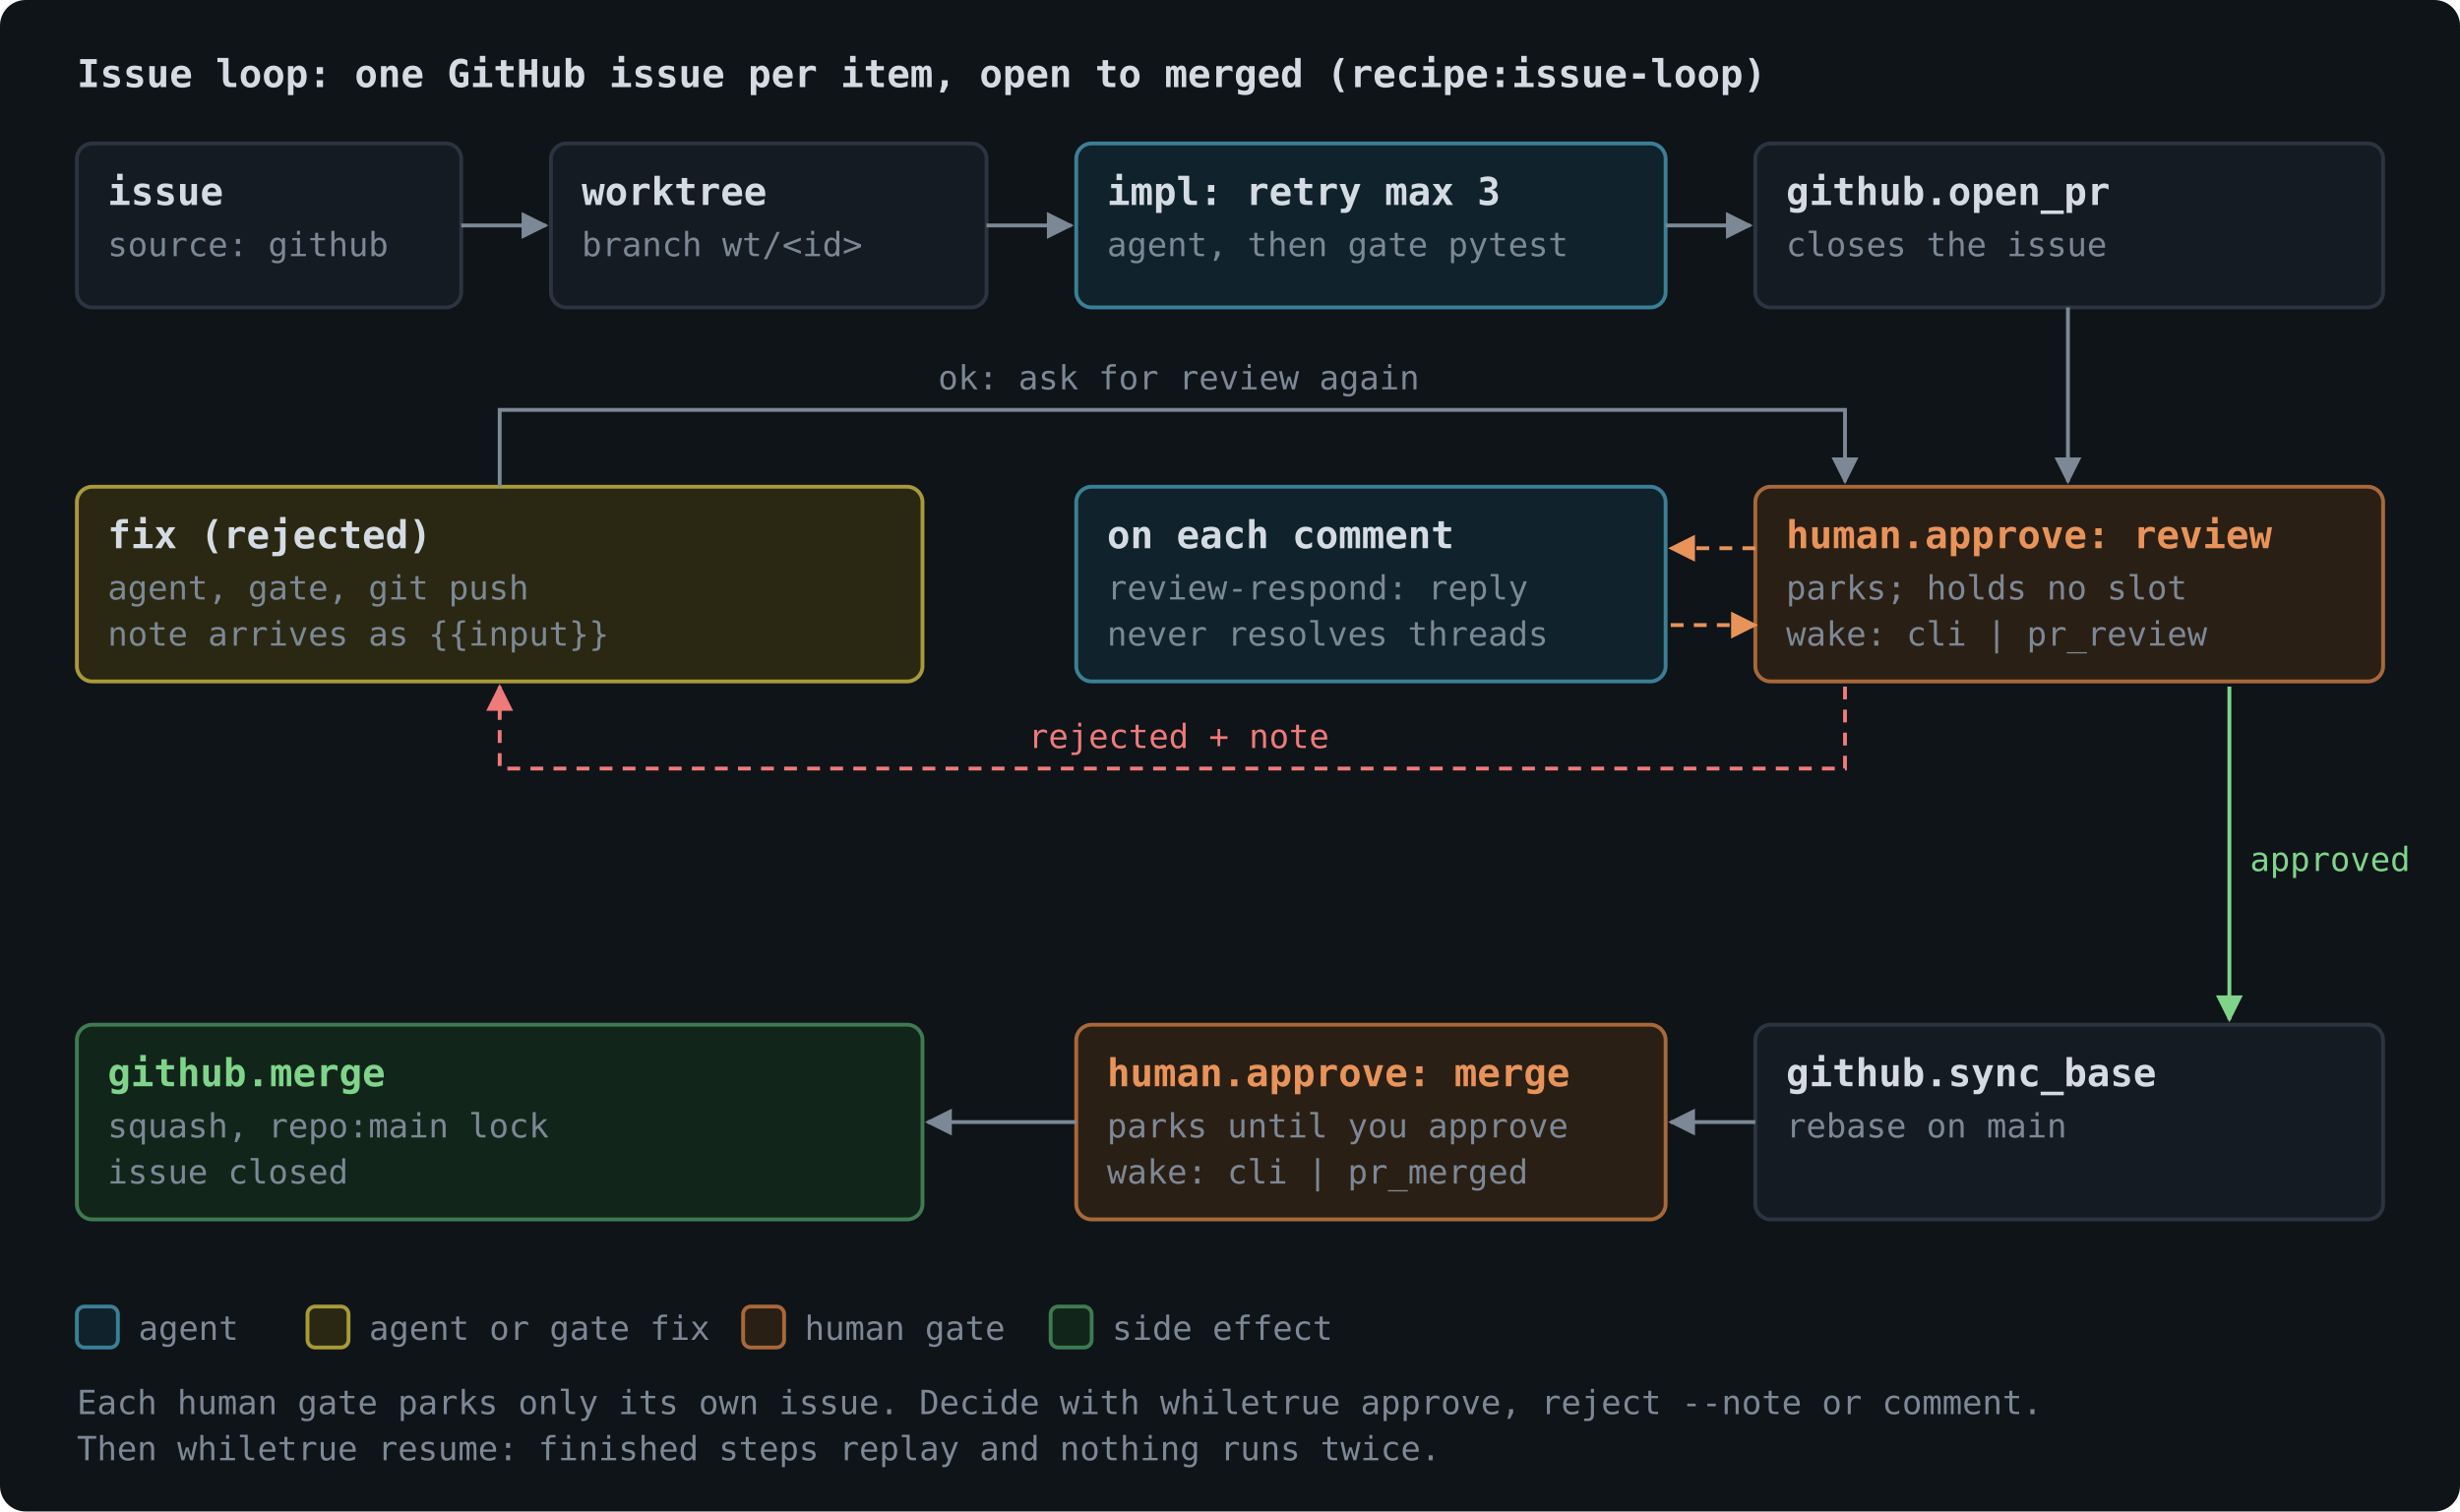
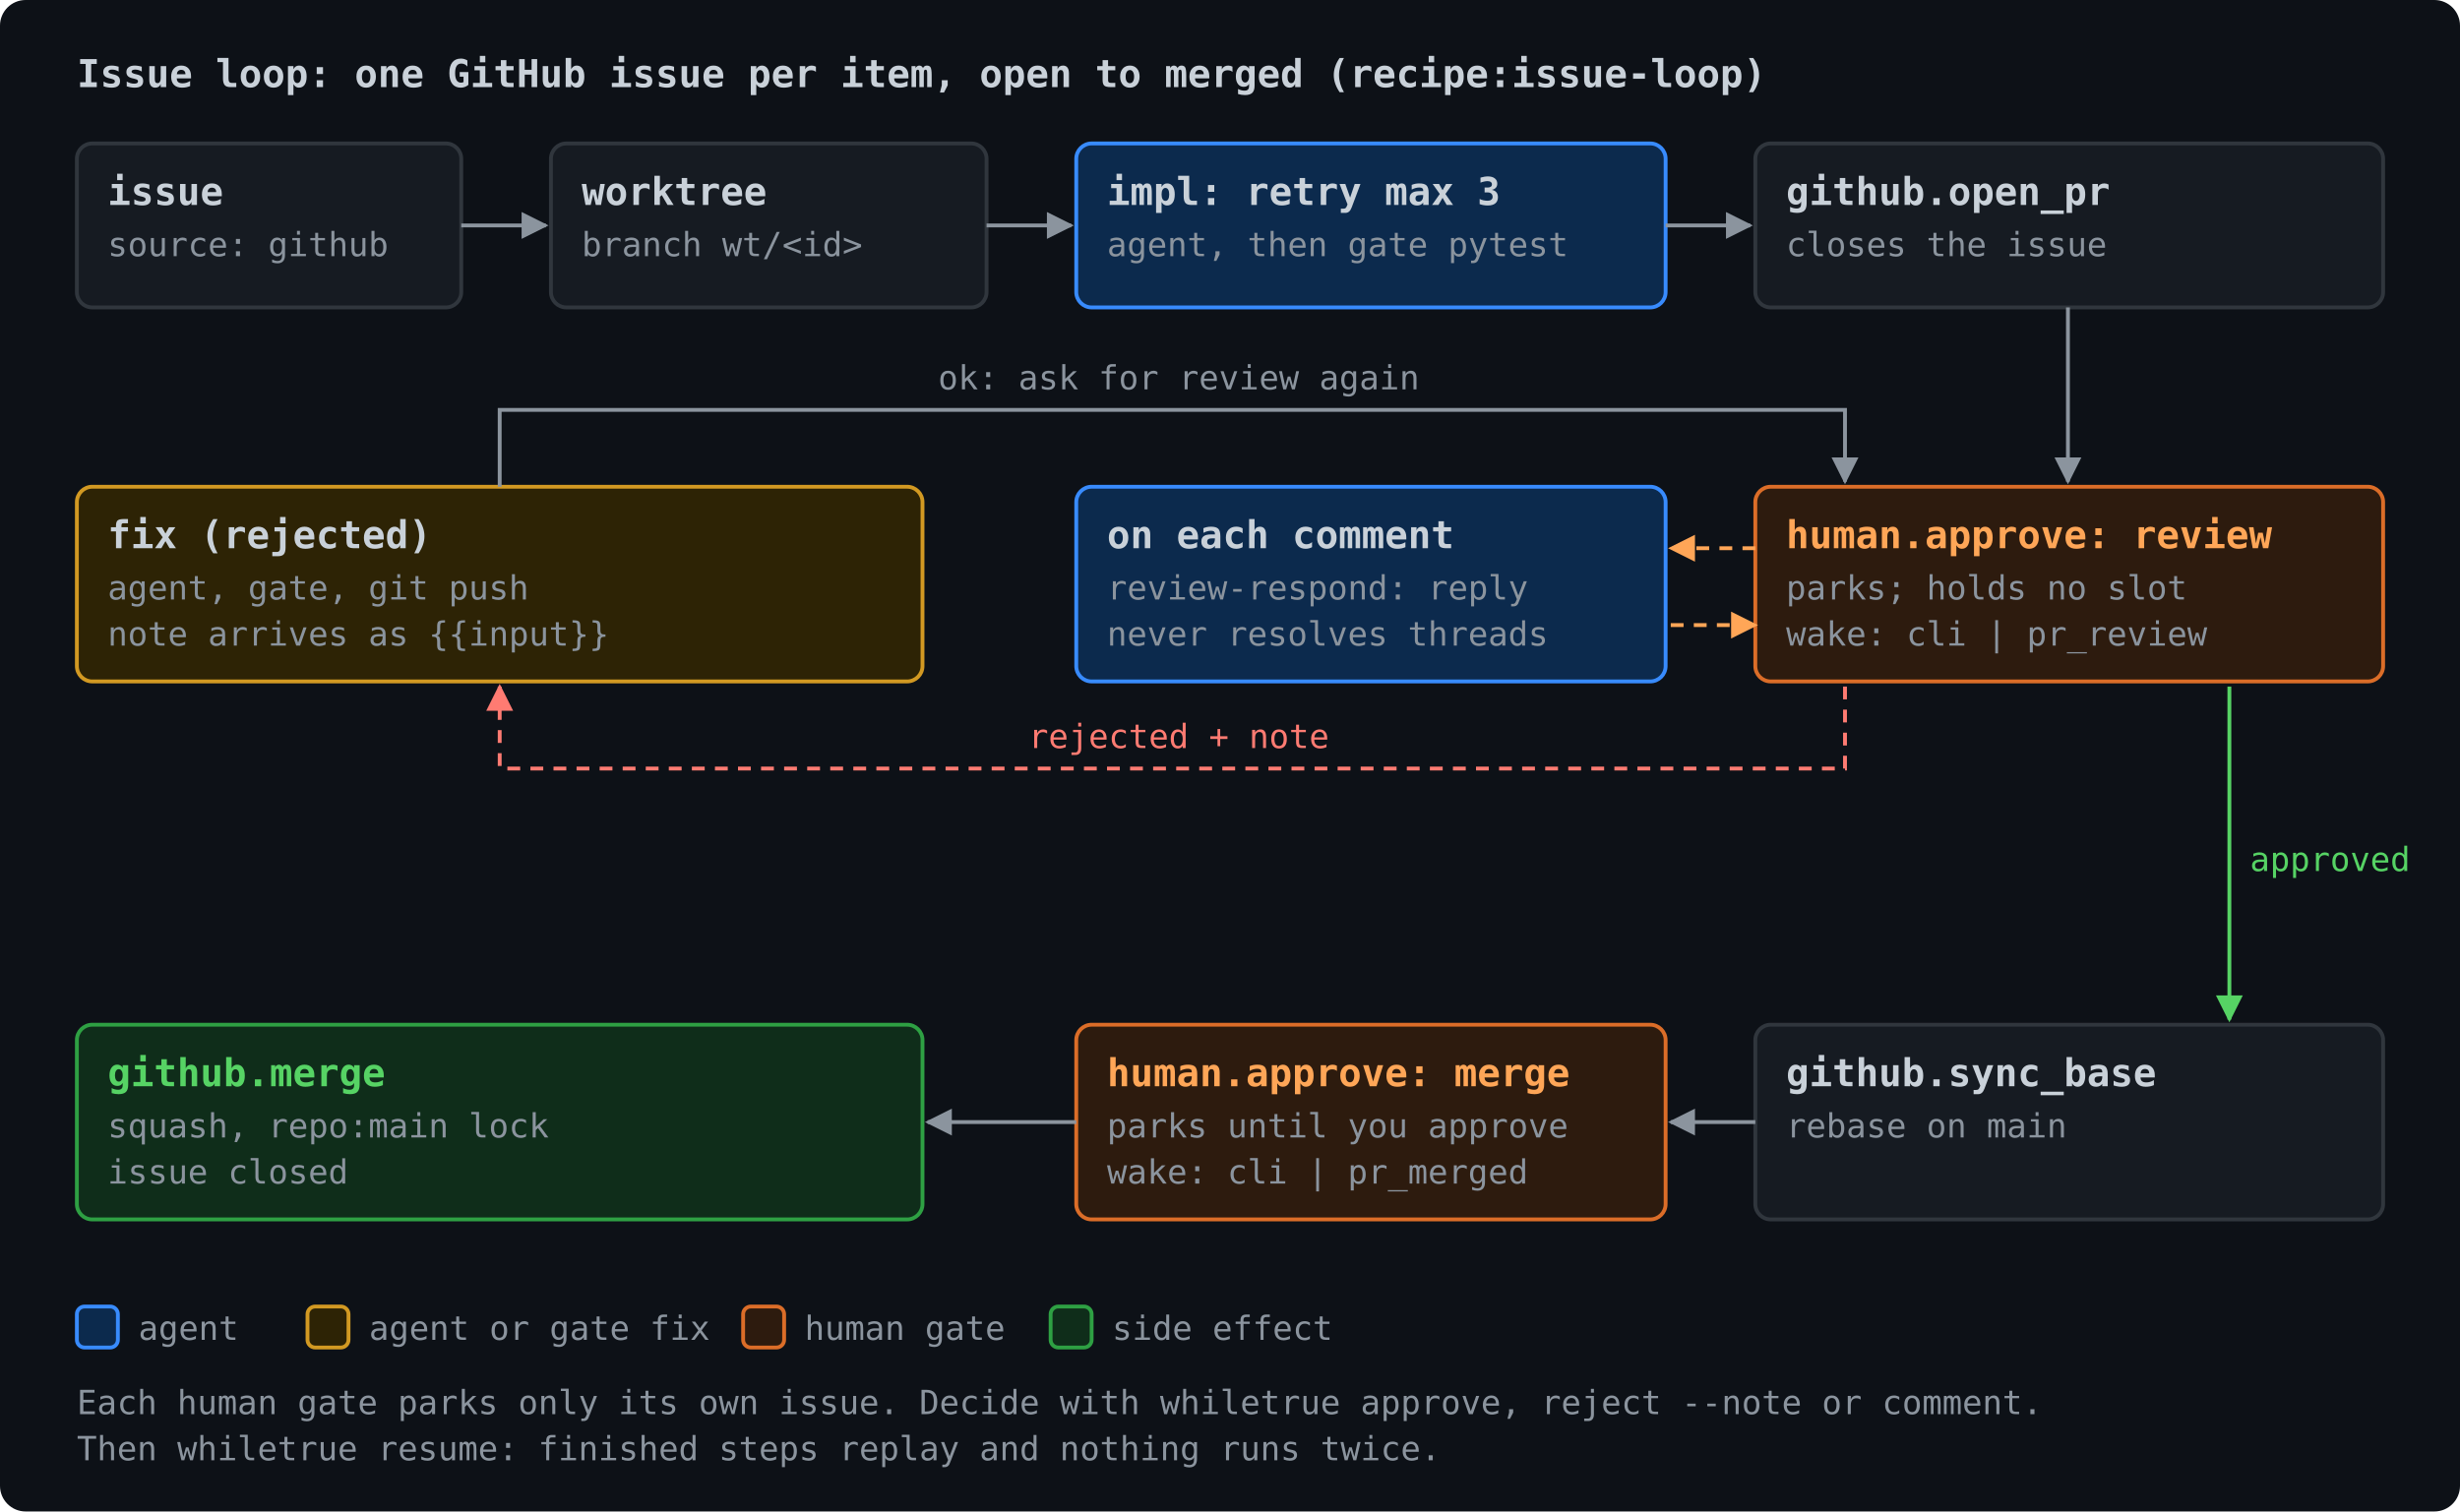
<svg xmlns="http://www.w3.org/2000/svg" viewBox="0 0 960 590" width="960" height="590" role="img" aria-label="Issue loop flow with human gates: implement with a retrying agent and gate, open a PR, park at a human review gate where comments wake a respond step and rejections go to a fix step, then sync, park at a merge approval and merge">
  <style>
- text{font:13px ui-monospace,SFMono-Regular,Menlo,Consolas,'DejaVu Sans Mono',monospace;fill:#d5dbe3}
- .t{font-weight:700;font-size:15px}.d{fill:#7d8896}.ok{fill:#7fd48a}.bad{fill:#ef7a7a}.hu{fill:#e8935a}
- .n{fill:#151b23;stroke:#2b3440;stroke-width:1.5}.a{fill:#10222b;stroke:#3a7f96;stroke-width:1.5}
- .g{fill:#2a2812;stroke:#a89a3a;stroke-width:1.5}.h{fill:#2a1f14;stroke:#a8683a;stroke-width:1.5}.e{fill:#12251a;stroke:#3f7a50;stroke-width:1.5}
- .l{stroke:#7d8896;stroke-width:1.5;fill:none;marker-end:url(#m)}.lg{stroke:#7fd48a;stroke-width:1.5;fill:none;marker-end:url(#mg)}
- .lr{stroke:#ef7a7a;stroke-width:1.5;fill:none;stroke-dasharray:5 4;marker-end:url(#mr)}.lo{stroke:#e8935a;stroke-width:1.5;fill:none;stroke-dasharray:5 4;marker-end:url(#mo)}
+ text{font:13px ui-monospace,SFMono-Regular,Menlo,Consolas,'DejaVu Sans Mono',monospace;fill:#c9d1d9}
+ .t{font-weight:700;font-size:15px}.d{fill:#8b949e}.ok{fill:#56d364}.bad{fill:#ff7b72}.hu{fill:#ffa657}
+ .n{fill:#161b22;stroke:#30363d;stroke-width:1.5}.a{fill:#0c2a4d;stroke:#388bfd;stroke-width:1.5}
+ .g{fill:#2d2305;stroke:#d29922;stroke-width:1.5}.h{fill:#2d1b0e;stroke:#db6d28;stroke-width:1.5}.e{fill:#0f2d1a;stroke:#2ea043;stroke-width:1.5}
+ .l{stroke:#8b949e;stroke-width:1.5;fill:none;marker-end:url(#m)}.lg{stroke:#56d364;stroke-width:1.5;fill:none;marker-end:url(#mg)}
+ .lr{stroke:#ff7b72;stroke-width:1.5;fill:none;stroke-dasharray:5 4;marker-end:url(#mr)}.lo{stroke:#ffa657;stroke-width:1.5;fill:none;stroke-dasharray:5 4;marker-end:url(#mo)}
</style>
  <defs>
    <marker id="m" viewBox="0 0 10 10" refX="9" refY="5" markerWidth="7" markerHeight="7" orient="auto">
-       <path d="M0 0L10 5L0 10z" fill="#7d8896" />
+       <path d="M0 0L10 5L0 10z" fill="#8b949e" />
    </marker>
    <marker id="mg" viewBox="0 0 10 10" refX="9" refY="5" markerWidth="7" markerHeight="7" orient="auto">
-       <path d="M0 0L10 5L0 10z" fill="#7fd48a" />
+       <path d="M0 0L10 5L0 10z" fill="#56d364" />
    </marker>
    <marker id="mr" viewBox="0 0 10 10" refX="9" refY="5" markerWidth="7" markerHeight="7" orient="auto">
-       <path d="M0 0L10 5L0 10z" fill="#ef7a7a" />
+       <path d="M0 0L10 5L0 10z" fill="#ff7b72" />
    </marker>
    <marker id="mo" viewBox="0 0 10 10" refX="9" refY="5" markerWidth="7" markerHeight="7" orient="auto">
-       <path d="M0 0L10 5L0 10z" fill="#e8935a" />
+       <path d="M0 0L10 5L0 10z" fill="#ffa657" />
    </marker>
  </defs>
-   <rect width="960" height="590" rx="10" fill="#0f1419" />
+   <rect width="960" height="590" rx="10" fill="#0d1117" />
  <text class="t" x="30" y="34">Issue loop: one GitHub issue per item, open to merged (recipe:issue-loop)</text>
  <rect class="n" x="30" y="56" width="150" height="64" rx="6" />
  <text class="t " x="42" y="80">issue</text>
  <text class="d" x="42" y="100">source: github</text>
  <rect class="n" x="215" y="56" width="170" height="64" rx="6" />
  <text class="t " x="227" y="80">worktree</text>
  <text class="d" x="227" y="100">branch wt/&lt;id&gt;</text>
  <rect class="a" x="420" y="56" width="230" height="64" rx="6" />
  <text class="t " x="432" y="80">impl: retry max 3</text>
  <text class="d" x="432" y="100">agent, then gate pytest</text>
  <rect class="n" x="685" y="56" width="245" height="64" rx="6" />
  <text class="t " x="697" y="80">github.open_pr</text>
  <text class="d" x="697" y="100">closes the issue</text>
  <path class="l" d="M180 88H213" />
  <path class="l" d="M385 88H418" />
  <path class="l" d="M650 88H683" />
  <path class="l" d="M807 120V188" />
  <rect class="h" x="685" y="190" width="245" height="76" rx="6" />
  <text class="t hu" x="697" y="214">human.approve: review</text>
  <text class="d" x="697" y="234">parks; holds no slot</text>
  <text class="d" x="697" y="252">wake: cli | pr_review</text>
  <rect class="a" x="420" y="190" width="230" height="76" rx="6" />
  <text class="t " x="432" y="214">on each comment</text>
  <text class="d" x="432" y="234">review-respond: reply</text>
  <text class="d" x="432" y="252">never resolves threads</text>
  <path class="lo" d="M685 214H652" />
  <path class="lo" d="M652 244H685" />
  <text class="d" x="668" y="206" />
  <rect class="g" x="30" y="190" width="330" height="76" rx="6" />
  <text class="t " x="42" y="214">fix (rejected)</text>
  <text class="d" x="42" y="234">agent, gate, git push</text>
  <text class="d" x="42" y="252">note arrives as {{input}}</text>
  <path class="lr" d="M720 268V300H195V268" />
  <text class="bad" x="460" y="292" text-anchor="middle">rejected + note</text>
  <path class="l" d="M195 190V160H720V188" />
  <text class="d" x="460" y="152" text-anchor="middle">ok: ask for review again</text>
  <path class="lg" d="M870 268V398" />
  <text class="ok" x="878" y="340">approved</text>
  <rect class="n" x="685" y="400" width="245" height="76" rx="6" />
  <text class="t " x="697" y="424">github.sync_base</text>
  <text class="d" x="697" y="444">rebase on main</text>
  <rect class="h" x="420" y="400" width="230" height="76" rx="6" />
  <text class="t hu" x="432" y="424">human.approve: merge</text>
  <text class="d" x="432" y="444">parks until you approve</text>
  <text class="d" x="432" y="462">wake: cli | pr_merged</text>
  <rect class="e" x="30" y="400" width="330" height="76" rx="6" />
  <text class="t ok" x="42" y="424">github.merge</text>
  <text class="d" x="42" y="444">squash, repo:main lock</text>
  <text class="d" x="42" y="462">issue closed</text>
  <path class="l" d="M685 438H652" />
  <path class="l" d="M420 438H362" />
  <rect class="a" x="30" y="510" width="16" height="16" rx="3" />
  <text class="d" x="54" y="523">agent</text>
  <rect class="g" x="120" y="510" width="16" height="16" rx="3" />
  <text class="d" x="144" y="523">agent or gate fix</text>
  <rect class="h" x="290" y="510" width="16" height="16" rx="3" />
  <text class="d" x="314" y="523">human gate</text>
  <rect class="e" x="410" y="510" width="16" height="16" rx="3" />
  <text class="d" x="434" y="523">side effect</text>
  <text class="d" x="30" y="552">Each human gate parks only its own issue. Decide with whiletrue approve, reject --note or comment.</text>
  <text class="d" x="30" y="570">Then whiletrue resume: finished steps replay and nothing runs twice.</text>
</svg>
